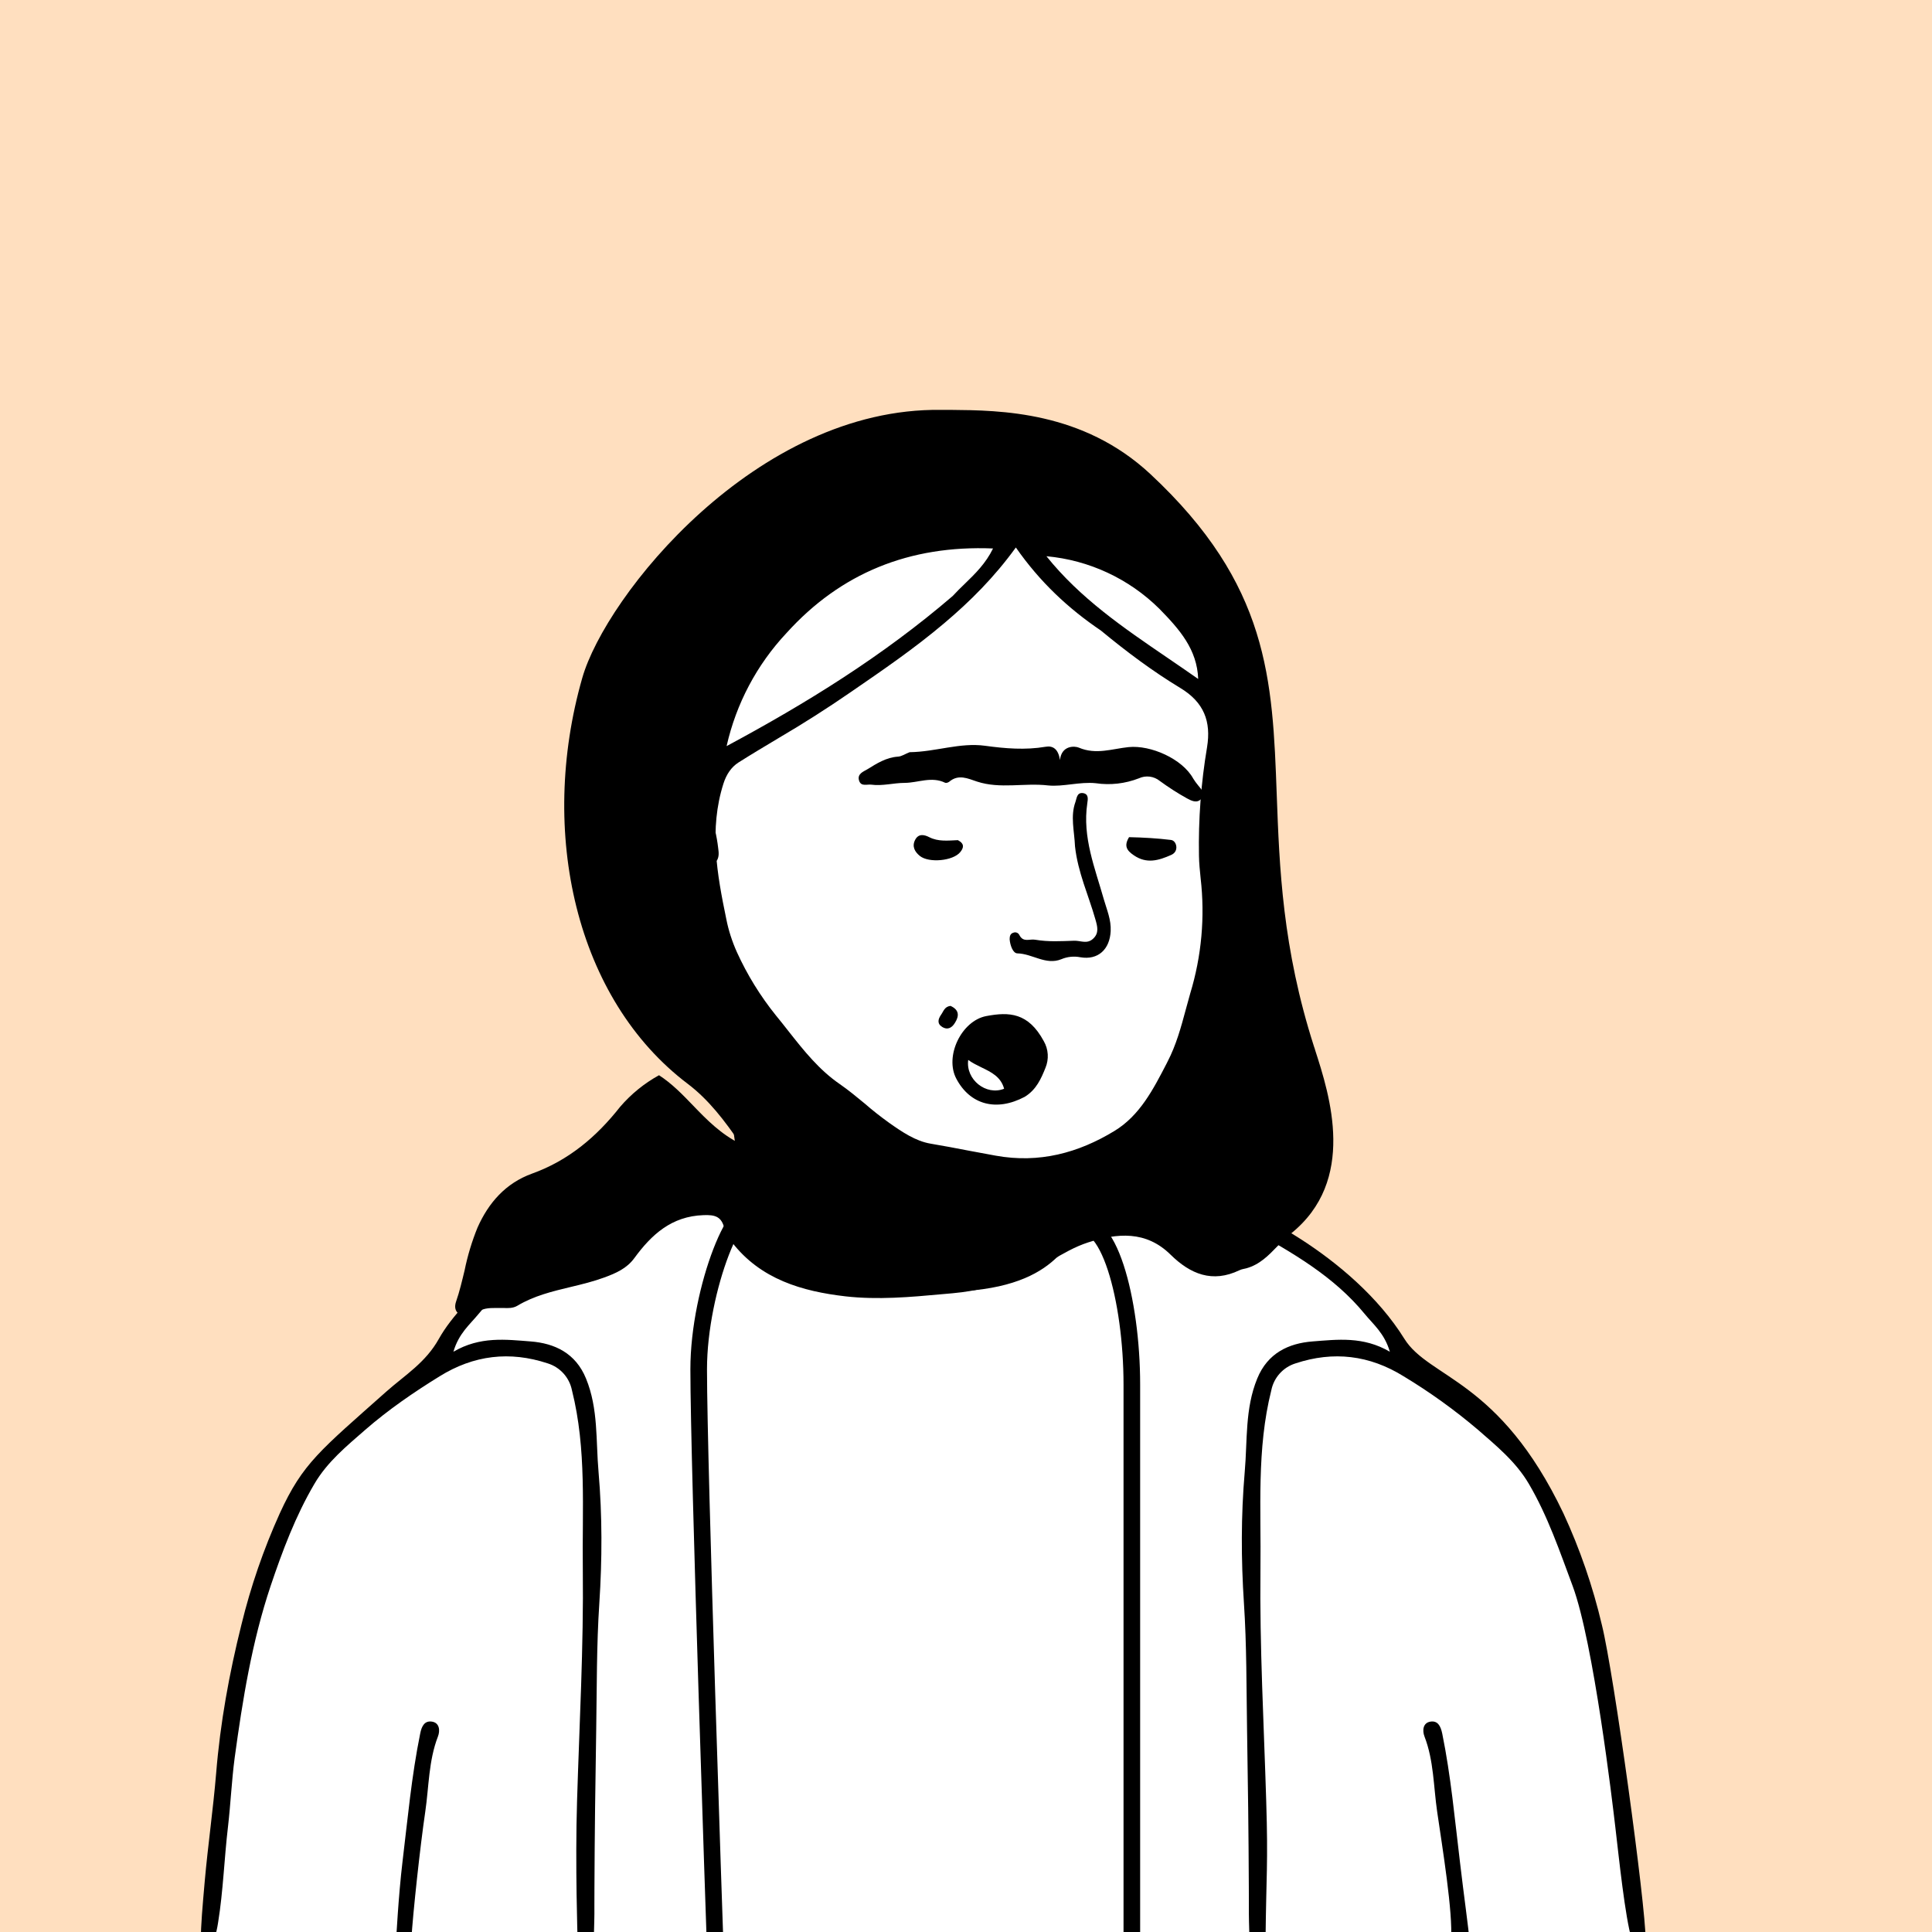
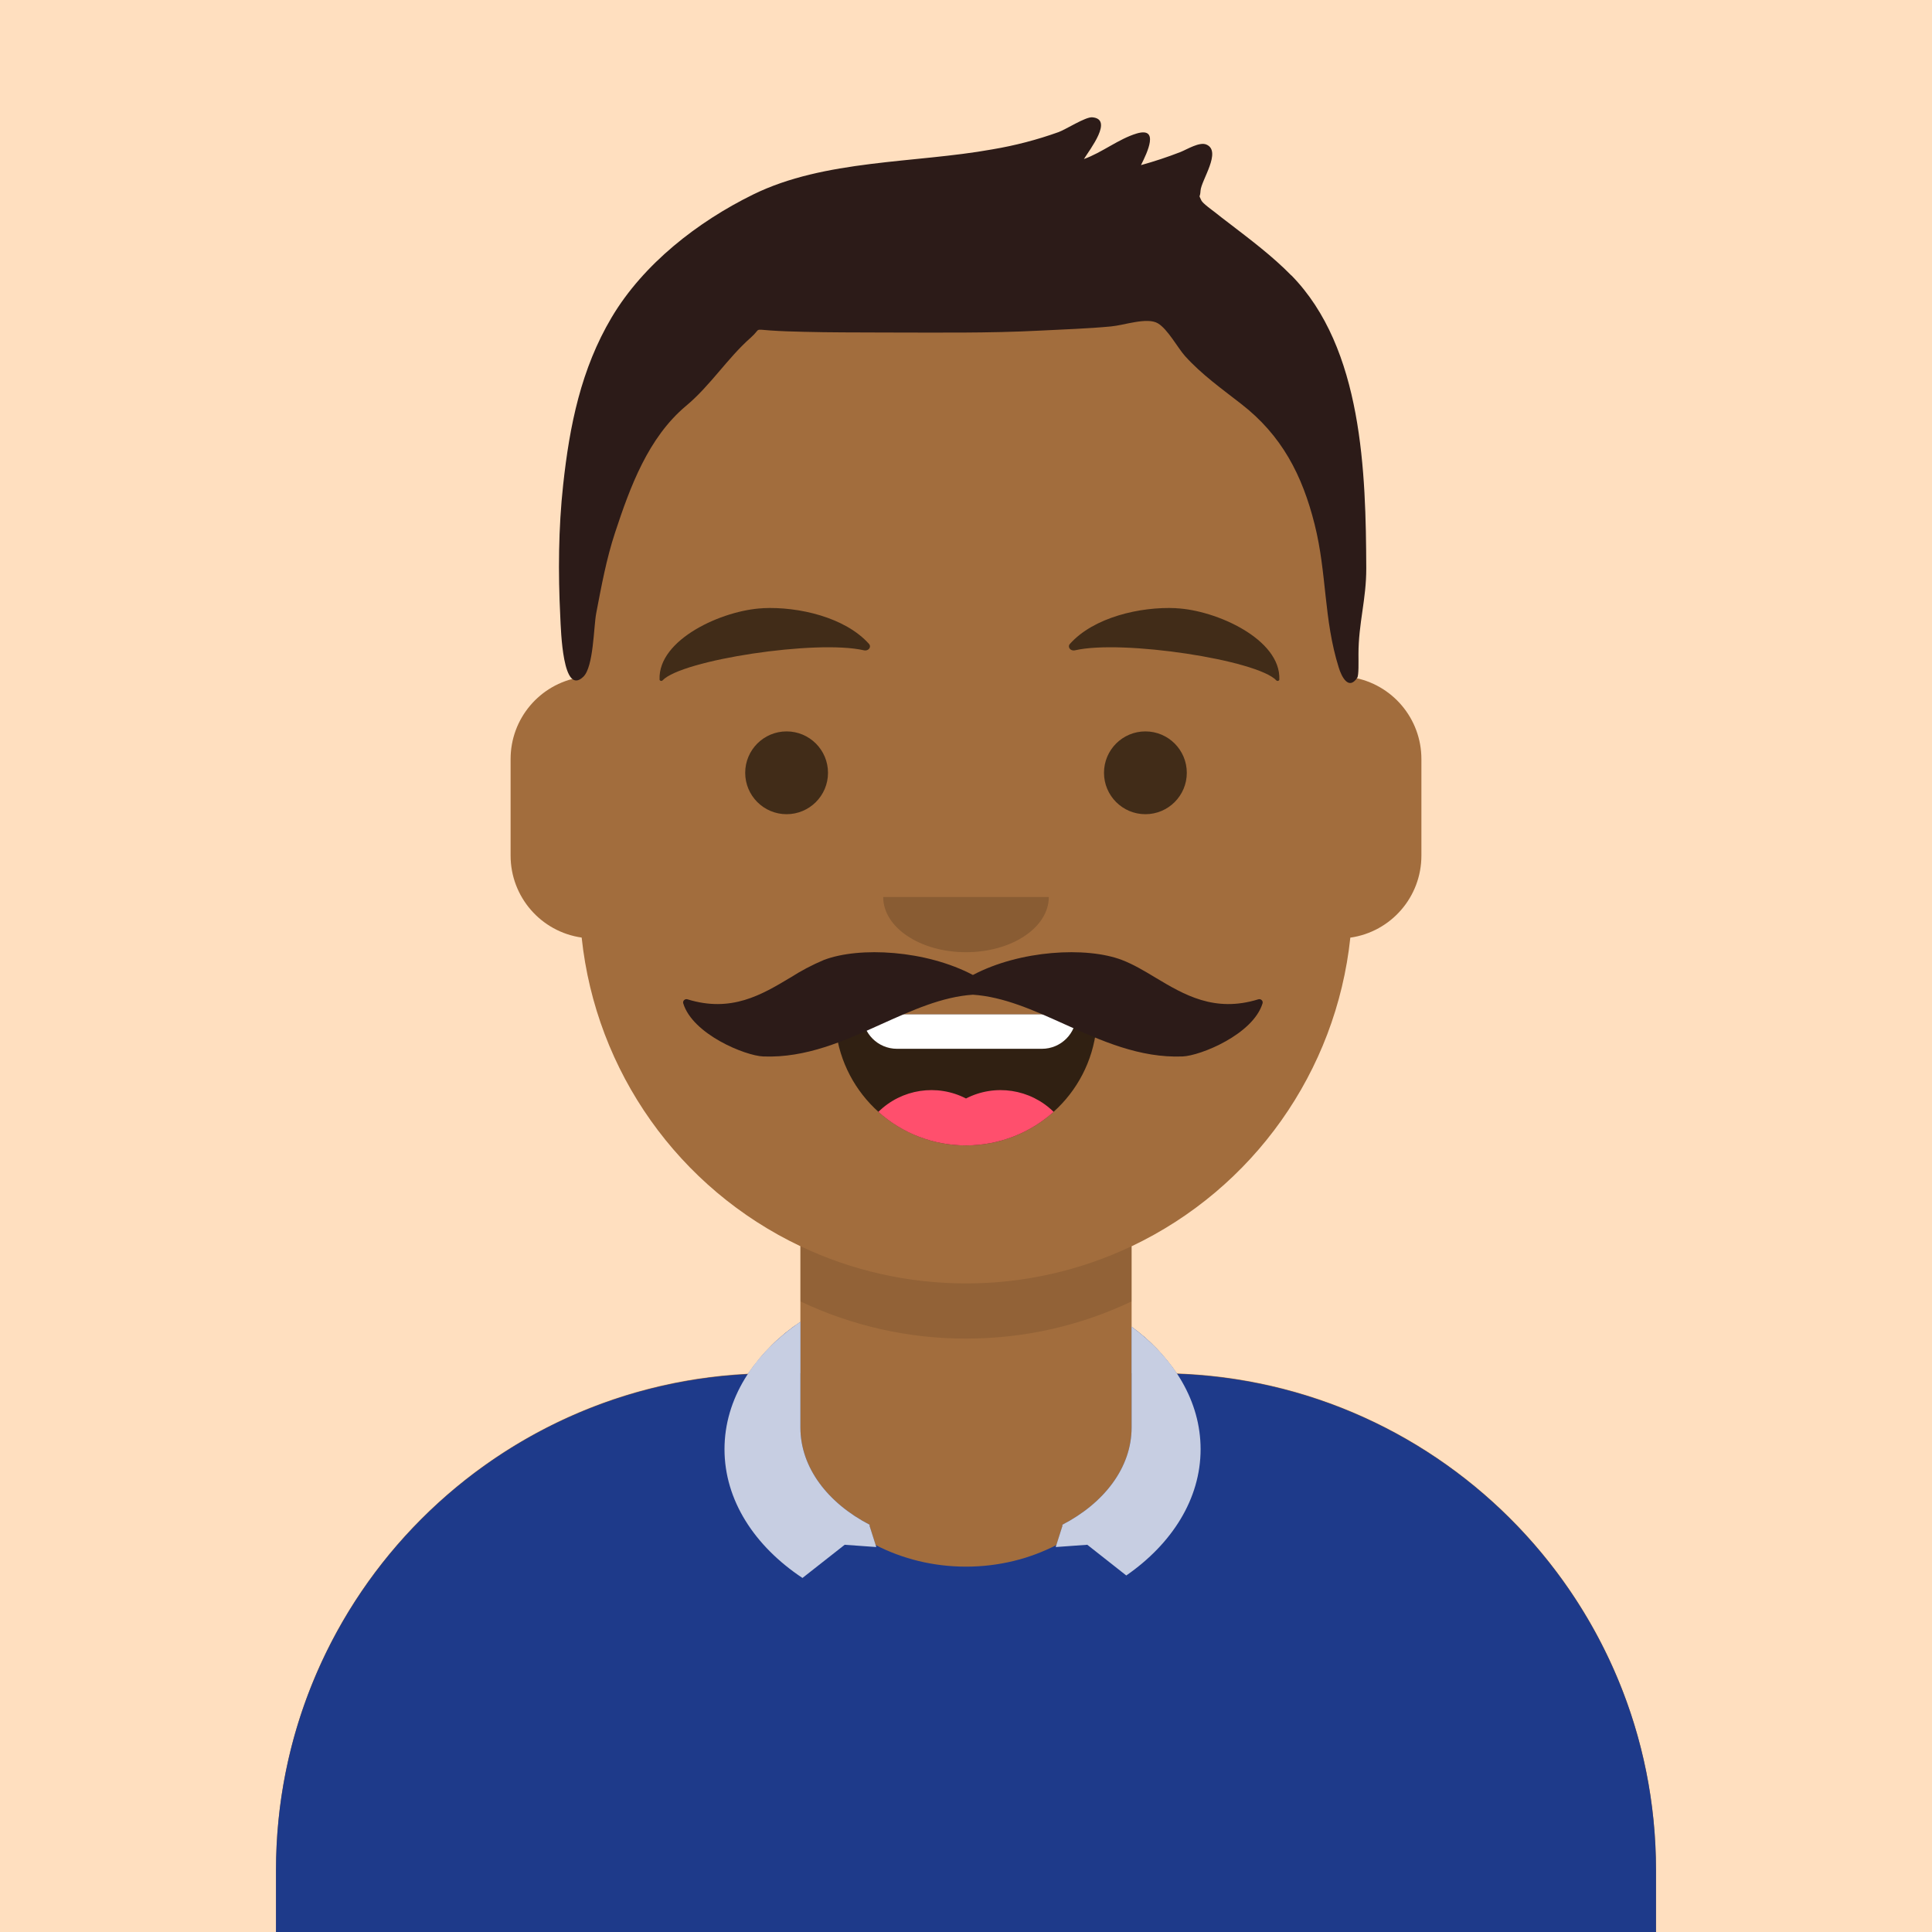
- <svg xmlns="http://www.w3.org/2000/svg" viewBox="0 0 1744 1744" fill="none" shape-rendering="auto">
+ <svg xmlns="http://www.w3.org/2000/svg" viewBox="0 0 280 280" fill="none" shape-rendering="auto">
  <mask id="viewboxMask">
-     <rect width="1744" height="1744" rx="0" ry="0" x="0" y="0" fill="#fff" />
+     <rect width="280" height="280" rx="0" ry="0" x="0" y="0" fill="#fff" />
  </mask>
  <g mask="url(#viewboxMask)">
-     <rect fill="#ffdfbf" width="1744" height="1744" x="0" y="0" />
-     <g transform="translate(531 487)">
-       <path d="M554 727.7c-99.2 297-363.8 388.6-503.7 19.8-19.3-50.7 31-69.5 66.2-91.9 24.1-15.3 36.8-28.5 35.3-42.2-7-64.4-36.9-243.8-36.9-243.8l-3-5.8s.7-1.6-2.2 1.2c-3 3-9.9 34.2-37 34.2-24.5 0-49.2-10.9-61-86.3C7.2 285.6 9.6 214 40 201c12.5-5.3 24-7.2 35.2-.8 11.3 6.4-13-22 112-126C268.4 6.4 396.7-3.5 448.5 8 500.3 19.5 552 44.8 574.9 98.5c27.8 65-25.9 114.3-14 262.5-2.2 53.6.8 171.2-146.6 210.6-28 7.5-19.3 48.4 22.7 58.4 67 21 117 72.3 117 97.9" fill="#fff" />
-       <path fill-rule="evenodd" clip-rule="evenodd" d="m554 266.2.1-1.4c4.1-36.4 8.2-71.7 27.1-103.4 6.5 4.4 5.7 10 3.7 15.2-19.9 51.2-18 104.4-16.2 157.6l.4 14c2.1 66.4-14.5 126.8-58.7 177.5-15.4 17.6-35.8 29.8-56.5 40.3-21.4 11-25.9 20.1-19.2 43.6l.8 2.6c1.4 3.9 2.8 7.9-1 11.8-4.5 4.6-9.5 3.3-14.8 1.8l-.6-.1a406.4 406.4 0 0 1-137-68.3c-6-4.4-10.8-10.3-15.5-16.1l-.3-.4c-2.5-3-3-7.8.5-10.4 3.3-2.5 5.8-.5 8.7 1.8l1 .9a145.5 145.5 0 0 0 76.3 31.7c13.4 1.4 26.6.9 40 .4 7.4-.3 14.8-.6 22.3-.5 10.2 0 18.7-4.7 26.7-9.2l2.8-1.6c27.8-15.5 54.3-32.8 72.2-60.7 16.1-25 25.9-52.2 31.6-80.9 7.2-36.1 6.6-72.7 6-109.8-.3-12-.5-24.2-.5-36.4ZM50.6 190.8c21.9-1.7 34 11.2 44.3 26.3a140.4 140.4 0 0 1 22.4 61.5c.5 3.7 1 7.6-1.2 11.3-4.5.6-4.9-3-5-5.6-.5-20.7-9.7-38.7-18.9-56.1-6.6-12.5-16.2-24.6-31.4-27.6-17.2-3.5-33 12-40.8 32.2-14.5 37.6-12 74.6 1.4 111 5.8 15.9 13.1 32.1 27.8 43.2 14.8 11.3 32.7 9.3 43.6-5.7l2-2.5c2-2.6 4-5.1 5-8 2.1-5.8 5.4-11.2 11.3-10.4 6.8 1 8 8.3 8.7 14a3661 3661 0 0 0 22 156.7l5.9 38.8c2.6 17.1 5.6 41.7 3.6 52.1a28 28 0 0 0-.3 2.2c-.4 2.8-.6 5-4.2 5.5-4.9.8-7-2-7.7-6.4-2.3-17-3-23.6-4-49.6-.9-25.2-5.6-50-10.4-74.9l-5-27c-5.2-30.8-10.3-62-10.8-97l-2 3c-7.6 11.3-13.7 20.5-24.5 24a40.5 40.5 0 0 1-46.1-12.5 127.8 127.8 0 0 1-28.8-55.8c-8.4-34-9.9-67.1.9-100.6 5.2-16.1 23.7-44.7 42.2-42Zm34.6 127.5c4.4 3.2 8.4 6 12-5.4-1.1-42.2-14.7-69.2-35.8-70.3 11.2 14.6 22 28.8 23 48.5a32.3 32.3 0 0 1-10.7-8.8c-2-2.2-4-4.4-6.5-6l-3-2.4c-4.8-3.6-9.7-7.4-17.8-4.5 3.8 5.8 9 10 14.3 14 6 4.7 12 9.3 15.6 16.5-10.6 7.7-15.2 17.7-9.7 29.9 4.8 10.5 11.9 19.2 25.9 19.8-.6-6.3-4.7-10.9-8.8-15.4-5-5.4-9.7-10.6-7.5-18.6 3.2-1.5 6.2.7 9 2.7Z" fill="#000" />
+     <rect fill="#ffdfbf" width="280" height="280" x="0" y="0" />
+     <g transform="translate(8)">
+       <path d="M132 36a56 56 0 0 0-56 56v6.17A12 12 0 0 0 66 110v14a12 12 0 0 0 10.3 11.88 56.04 56.04 0 0 0 31.7 44.73v18.4h-4a72 72 0 0 0-72 72v9h200v-9a72 72 0 0 0-72-72h-4v-18.39a56.04 56.04 0 0 0 31.7-44.73A12 12 0 0 0 198 124v-14a12 12 0 0 0-10-11.83V92a56 56 0 0 0-56-56Z" fill="#a26d3d" />
+       <path d="M108 180.61v8a55.79 55.79 0 0 0 24 5.39c8.59 0 16.73-1.93 24-5.39v-8a55.79 55.79 0 0 1-24 5.39 55.79 55.79 0 0 1-24-5.39Z" fill="#000" fill-opacity=".1" />
+       <g transform="translate(0 170)">
+         <path d="M100.37 29.14a27.6 27.6 0 0 1 7.63-7.57v15.3c0 5.83 3.98 10.98 10.08 14.13l-.08.06.9 2.86c3.89 2 8.35 3.13 13.1 3.13s9.21-1.13 13.1-3.13l.9-2.86-.08-.06c6.1-3.15 10.08-8.3 10.08-14.12v-14.6a27.1 27.1 0 0 1 6.6 6.82 72 72 0 0 1 69.4 71.95V110H32v-8.95a72 72 0 0 1 68.37-71.9Z" fill="#1e3a8a" />
+         <path d="M108 21.57c-6.77 4.6-11 11.17-11 18.46 0 7.4 4.36 14.05 11.3 18.66l6.12-4.81 4.58.33-1-3.15.08-.06c-6.1-3.15-10.08-8.3-10.08-14.12v-15.3ZM156 36.88c0 5.82-3.98 10.97-10.08 14.12l.08.06-1 3.15 4.58-.33 5.65 4.45c6.63-4.6 10.77-11.1 10.77-18.3 0-6.92-3.82-13.2-10-17.75v14.6Z" fill="#fff" fill-opacity=".75" />
+       </g>
+       <g transform="translate(78 134)">
+         <path fill-rule="evenodd" clip-rule="evenodd" d="M35.12 15.13a19 19 0 0 0 37.77-.09c.08-.77-.77-2.04-1.85-2.04H37.1C36 13 35 14.18 35.12 15.13Z" fill="#000" fill-opacity=".7" />
+         <path d="M70 13H39a5 5 0 0 0 5 5h21a5 5 0 0 0 5-5Z" fill="#fff" />
+         <path d="M66.7 27.14A10.96 10.96 0 0 0 54 25.2a10.95 10.95 0 0 0-12.7 1.94A18.93 18.93 0 0 0 54 32c4.88 0 9.33-1.84 12.7-4.86Z" fill="#FF4F6D" />
+       </g>
+       <g transform="translate(104 122)">
+         <path fill-rule="evenodd" clip-rule="evenodd" d="M16 8c0 4.42 5.37 8 12 8s12-3.58 12-8" fill="#000" fill-opacity=".16" />
+       </g>
+       <g transform="translate(76 90)">
+         <path d="M36 22a6 6 0 1 1-12 0 6 6 0 0 1 12 0ZM88 22a6 6 0 1 1-12 0 6 6 0 0 1 12 0Z" fill="#000" fill-opacity=".6" />
+       </g>
+       <g transform="translate(76 82)">
+         <path d="M26.55 6.15c-5.8.27-15.2 4.49-14.96 10.34.01.18.3.27.43.12 2.76-2.96 22.32-5.95 29.2-4.36.64.14 1.12-.48.72-.93-3.43-3.85-10.2-5.43-15.4-5.18ZM86.45 6.15c5.8.27 15.2 4.49 14.96 10.34-.01.18-.3.27-.43.12-2.76-2.96-22.32-5.95-29.2-4.36-.64.14-1.12-.48-.72-.93 3.43-3.85 10.2-5.43 15.4-5.18Z" fill-rule="evenodd" clip-rule="evenodd" fill="#000" fill-opacity=".6" />
+       </g>
+       <g transform="translate(-1)">
+         <path fill-rule="evenodd" clip-rule="evenodd" d="M180.15 39.92c-2.76-2.82-5.96-5.21-9.08-7.61-.69-.53-1.39-1.05-2.06-1.6-.15-.12-1.72-1.24-1.9-1.66-.45-.99-.19-.22-.12-1.4.08-1.5 3.13-5.73.85-6.7-1-.43-2.8.7-3.75 1.08a59.56 59.56 0 0 1-5.73 1.9c.93-1.85 2.7-5.57-.63-4.58-2.6.78-5.03 2.77-7.64 3.7.86-1.4 4.32-5.8 1.2-6.05-.98-.07-3.8 1.75-4.86 2.14a55.81 55.81 0 0 1-9.63 2.51c-11.2 2.02-24.3 1.45-34.65 6.54-8 3.93-15.88 10.03-20.5 17.8-4.44 7.48-6.1 15.67-7.03 24.25-.69 6.3-.74 12.8-.42 19.12.1 2.07.34 11.61 3.34 8.72 1.5-1.44 1.49-7.25 1.87-9.22.75-3.91 1.47-7.85 2.72-11.64 2.2-6.68 4.81-13.8 10.3-18.4 3.53-2.94 6.01-6.93 9.39-9.9 1.51-1.35.36-1.2 2.8-1.03 1.63.12 3.28.16 4.92.2 3.8.1 7.6.08 11.4.1 7.64 0 15.25.12 22.89-.28 3.4-.18 6.8-.28 10.18-.6 1.9-.17 5.25-1.38 6.8-.45 1.43.84 2.91 3.61 3.94 4.75 2.41 2.67 5.3 4.72 8.12 6.92 5.9 4.57 8.87 10.33 10.66 17.48 1.79 7.13 1.29 13.75 3.5 20.76.38 1.24 1.4 3.36 2.67 1.46.24-.36.18-2.3.18-3.42 0-4.52 1.14-7.91 1.13-12.46-.06-13.83-.5-31.87-10.85-42.44Z" fill="#2c1b18" />
+       </g>
+       <g transform="translate(49 72)">
+         <path d="M57.55 69.68a31.8 31.8 0 0 1 4.84-2.55C67.58 65.15 77.2 65.71 84 69.3c6.8-3.59 16.42-4.15 21.61-2.17 1.64.63 3.22 1.57 4.84 2.55 4.13 2.47 8.55 5.12 14.91 3.15.37-.12.73.22.62.58-1.37 4.5-9 7.6-11.6 7.7-6.2.24-11.75-2.26-17.13-4.69-4.44-2-8.77-3.96-13.25-4.26-4.48.3-8.8 2.26-13.25 4.26-5.38 2.43-10.92 4.93-17.13 4.69-2.6-.1-10.23-3.2-11.6-7.7-.11-.36.25-.7.62-.58 6.36 1.97 10.78-.68 14.9-3.15Z" fill="#2c1b18" />
+       </g>
+       <g transform="translate(62 42)" />
    </g>
-     <g transform="translate(178 1057)">
-       <path d="M1301.3 694.3S1276 480.8 1263 423.6c-25.7-111.8-73.3-201.4-135.3-220.5-29.6-9.2-39.4-34-47-53.2-3-7.8-5.8-14.7-9.3-19.2C1040 90.7 975 50.5 941 37.3 914.5 27 838.5 20.6 813 30.7c-11.5 4.5-16.2 11-17.6 18.5-1.5.5-3 1.1-4.4 2-3.3 1.8-6 5-9.5 9C768 75.7 745 102.1 653.7 98c-72.5-3.2-120.5-13.8-149-58.3-2.3-3.6-5-4.8-8-4.2a223.7 223.7 0 0 0-163 19C316.2 64 219.4 158.4 218.4 163.7c-2 10.6-25.6 28-55.2 47.6C100.9 252.4 73.6 333 49.3 404.4l-6.6 19.2C31.8 455.2 6.1 692 6.1 692l176 2.3h1119.2Z" fill="#fff" />
-       <mask id="bodyVariant07-a" style="mask-type:luminance" maskUnits="userSpaceOnUse" x="453" y="259" width="392" height="433">
-         <path d="m467 692-14-432.5h392V692H467Z" fill="#fff" />
-       </mask>
-       <g mask="url(#bodyVariant07-a)">
-         <g transform="translate(396 278)" style="mix-blend-mode:difference">
-           <ellipse cx="258.1" cy="202.6" rx="100.1" ry="98.5" stroke="#fff" stroke-width="15" />
-           <path d="M175.5 146.8a428 428 0 0 1-7.7-8.2 186.2 186.2 0 0 1-21.8-27.9c-1.8-3.1-2.9-5.5-3.4-7.2 1.8.1 4.3.6 7.8 1.7 8 2.6 18.8 7.7 32 15.1 3.7 2 7.5 4.3 11.5 6.7 4.2-3.4 8.7-6.6 13.4-9.3-6.1-3.8-12-7.3-17.5-10.4A200.1 200.1 0 0 0 155 91c-4.7-1.5-9.1-2.5-13-2.5-3.8 0-8.7.8-12 5-3.3 4-3 9-2.2 12.7 1 3.8 2.8 8 5.3 12.1a200 200 0 0 0 23.6 30.4c3.4 3.7 7 7.6 11 11.6a98 98 0 0 1 7.8-13.5Zm-33.2-45.2Zm-1.5 2h-.1ZM329.3 271.8c-3.7 3.6-7.6 7-11.9 10.1a519 519 0 0 0 26.4 16 200 200 0 0 0 34.8 16.3c4.6 1.5 9 2.5 13 2.5 3.8 0 8.7-.8 12-5 3.2-4 3-9 2.1-12.7-.9-3.8-2.8-8-5.3-12.1a200 200 0 0 0-23.6-30.4 529 529 0 0 0-23.3-24 97 97 0 0 1-6.3 15c6.9 6.7 13 13.1 18.5 19.1a186.2 186.2 0 0 1 21.8 27.9 35 35 0 0 1 3.4 7.2 35 35 0 0 1-7.8-1.7c-7.9-2.6-18.8-7.7-32-15.1-6.7-3.8-14-8.2-21.8-13.1Zm62 31.8Zm1.5-2Z" fill-rule="evenodd" clip-rule="evenodd" fill="#fff" />
-           <path d="M250 223.7c-72.4-57.7-123.5-114-114.2-125.6Z" fill="#fff" />
-           <path d="M250 223.7c-72.4-57.7-123.5-114-114.2-125.6" stroke="#fff" stroke-width="15" />
-           <path d="M397.7 307.1c-9.3 11.7-75.5-25.7-147.8-83.4Z" fill="#fff" />
-           <path d="M397.7 307.1c-9.3 11.7-75.5-25.7-147.8-83.4" stroke="#fff" stroke-width="15" />
-         </g>
-       </g>
-       <path d="M467.4 694.3S452.7 266.8 452.7 179c0-72.8 36.6-163 52-139.2 28.5 43.8 77.2 58.4 149.7 61.5 115 5 120.9-41.3 136.6-50 31.4-17.6 52.7 66 52.7 141.4V694" stroke="#000" stroke-width="15" />
-       <path d="M1295 694c-6.2-21.3-11.5-73.3-14.9-102-2.4-20.7-19.6-166.5-38.5-217.4-11.6-31.1-22.4-63-39.5-92.1-11.7-20-29.3-34.3-46-48.9a513 513 0 0 0-67-48.2c-30.9-19.2-63.4-23-97.6-11.7a32 32 0 0 0-21.9 24.3c-13.4 53.3-9.1 107.6-9.8 161.6-.8 69.8 3.1 139.5 5.2 209.2 1.8 57.2 0 66.7-.6 125.2h-14.5c-.9-32.2-.4-15.3-.6-47.5-.2-47.6-.8-95.1-1.6-142.7-.6-37.8-.3-75.7-2.8-113.5-2.6-39.6-2.7-79.1.7-118.6 2.5-28.2.1-57 11.3-84.3 9.4-23 28.3-31.8 49.9-33.5 22.4-1.7 45.7-4.8 69.8 9.3-4.8-16.6-15-24.7-22.6-34-28-34.2-65.5-55.5-103.6-76.8-39.3-22-80.7-19-122.6-17.4-6.5.3-12 3.8-17.8 6.7-7.5 4-15.3 7.3-26.6 4.8 9.5-13 22.1-17.3 35.1-21.1 37.1-10.8 73-5.2 95.7-1.8C943 28 1042.7 76 1089.7 151.5c22.3 35.9 85.8 36.4 143.6 157.6a528 528 0 0 1 34.7 100.7c10.9 44 39.5 252.6 39.5 284.2H1295ZM15.3 694c2-6.9 2.7-9.9 3.6-15.7 4.6-28.4 5.5-57.6 8.9-86.3 2.4-20.7 3.3-41.4 6-62 7.2-52.7 15.6-105 32.5-155.4 10.7-31.7 22.4-63 39.5-92.1 11.7-20 29.3-34.3 46-48.9 20.7-18 43.5-33.7 67-48.2 30.9-19.2 63.4-23 97.6-11.7a32 32 0 0 1 21.9 24.3c13.4 53.3 9.1 107.6 9.8 161.6.8 69.8-3.1 139.5-5.2 209.2-1.8 57.2.5 125 .5 125l14.6.2c.9-32.2.4-15.3.6-47.5.2-47.6.8-95.1 1.6-142.7.6-37.8.3-75.7 2.8-113.5 2.6-39.6 2.7-79.1-.7-118.6-2.5-28.2-.1-57-11.3-84.3-9.4-23-28.3-31.8-50-33.5-22.3-1.7-45.6-4.8-69.7 9.3 4.8-16.6 15-24.7 22.6-34 28-34.2 65.5-55.5 103.5-76.8 39.4-22 80.8-19 122.7-17.4 6.5.3 12 3.8 17.8 6.7 7.5 4 2.3 11.5 6.4.7 5.8-15-2-13.2-15-17-37-10.8-74-4-111 .5-7.4 1-14.8 4.4-21.5 8-51.4 27.8-116 77.2-138.6 117.6-12 21.6-30.7 32.8-47.5 47.7C111 252.3 95.3 263.8 74.6 309a573.6 573.6 0 0 0-34.7 100.7c-11 44-19.1 88.6-22.8 134.2-2.7 32.4-7.4 64.8-10.3 97.4-2 22.8-3.5 39.7-3.5 52.6h12Z" fill="#000" />
-       <path d="M1131.8 694c2-23.7-8-84.7-12.5-115.7-3.3-22.6-3-46-11.4-67.7-2.1-5.4-1.5-12.4 5.3-13.5 6.4-1 9.2 3.5 10.7 10.8 7.8 38.3 11.3 77.2 16 116 3.5 30 7.8 60 8.5 70l-16.6.1ZM193.3 694c1.4-23.6 8-84.7 12.6-115.7 3.3-22.6 3-46 11.4-67.7 2.1-5.4 1.5-12.4-5.3-13.5-6.4-1-9.3 3.5-10.7 10.8-7.8 38.3-11.3 77.2-16 116-3.6 30-5.7 70.1-5.7 70.1h13.7Z" fill="#000" />
-     </g>
-     <g transform="translate(266 207)">
-       <path d="M406.9 388c36.2-56.5 109.8-129.4 201.5-129.4 53.8 0 130 22.2 171.8 64.1 34.7 34.7 49 102.9 49 102.9s-69.6-44.1-92-63.5a1618.8 1618.8 0 0 1-87.3-84.4s-59.2 80.4-121.6 112.8c-40.6 21.1-154 99-154 99S374 439.4 407 388Z" fill="#fff" />
-       <path fill-rule="evenodd" clip-rule="evenodd" d="M369 889.9c10.4-.4 16.5 1.1 19 12.5.8 4.6 3.1 7.5 5.4 10.3l1.2 1.5c25.9 33.7 63.7 44.5 102.6 49 29 3.3 58.5.7 87.8-2l9-.8c22.3-2 44-7.6 64.6-16.6 8.5-3.6 16.5-8.3 24.5-13 10.6-6.2 21.2-12.4 32.9-16.2 26.5-8.6 52.5-10.9 74.7 11 17.8 17.5 37.7 25.8 62.2 14a16 16 0 0 1 3.9-1.2l2.2-.5c12-3.3 20-11.5 28-19.8 3.9-4 7.8-8 12-11.3 60.1-48 35.4-125 22-166.4v-.2l-.8-2.3c-28.6-89-31.3-162-33.7-227.5-3.8-104.5-7-189.6-114-289.4-61.1-57-135.7-57.6-180.3-58h-8.8c-167-2.3-302.7 168-323.8 242-39.9 139.5-5.8 290.1 95.4 366.5 18.7 14.2 33.1 33 47.4 54C385 817 372.2 804 359.7 791c-9.6-10-19.2-19.9-30.8-27.4a127 127 0 0 0-35.1 28.5c-21.4 27.2-46.7 48.5-79.5 60.3-23.8 8.6-39.2 26.2-49.2 48.6a217.7 217.7 0 0 0-11.7 38.7c-2.3 9.5-4.5 19-7.7 28.2-1.5 4.4-1.2 8.7 3 11.5 4.8 3.1 10.5 3.3 14.3-.3 5.7-5.3 12.2-5.4 18.8-5.4h6.6c4.4.2 8.7.3 12.6-2 15-9 31.6-13 48.3-17 10.1-2.4 20.3-4.9 30.1-8.5 10.7-3.9 20.4-8.2 27.2-17.5 15.6-21.3 33.6-37.8 62.4-38.8Zm282-602.7c21.6 31 47.2 55 76.8 75 23.7 19.6 47 36.9 71.6 51.8 21.4 12.9 28 30.2 24.2 53.5a531 531 0 0 0-7.3 97.9c.1 6.8.8 13.6 1.5 20.4a256 256 0 0 1-9.4 104l-4 14.5c-4.3 16-8.7 32.1-16.4 46.9l-1 2c-11.9 23-24.1 46.8-47 60.7-32.7 19.9-68 29.4-107.2 22.3l-24.3-4.5c-11.4-2.2-22.9-4.4-34.3-6.3-13.8-2.3-26-10.7-37.4-18.7l-.8-.6a293 293 0 0 1-21.5-17c-7.3-6-14.5-12-22.3-17.4-18.8-12.9-32.6-30.3-46.3-47.7a776 776 0 0 0-11.5-14.4 267.7 267.7 0 0 1-35.2-57.1c-4.3-9.6-7.6-19.7-9.6-30-8.4-40.5-15.6-81-2.6-122 2.7-8.5 7.1-15 13.6-19.2 12-7.6 24.1-14.8 36.3-22.1a1044.1 1044.1 0 0 0 65-41.4c28.7-19.7 57.6-39.5 84.3-62.1 23.7-20 45.4-41.7 64.8-68.5Zm-46 32.7c9.3-9 18.9-18.4 25.4-31.8-75.5-3.1-137.6 22.3-186.4 76.3a219.7 219.7 0 0 0-54.1 102.1C462 427.8 530.9 385.2 594 331c3.5-3.8 7.2-7.5 11-11.1Zm73.6-24.8a166.3 166.3 0 0 1 102 47.5c18.2 18.6 34 36.5 35 63.3-9.4-6.6-18.8-13-28.3-19.5C748 359.6 709 333 678.6 295.1Z" fill="#000" />
-     </g>
-     <g transform="translate(791 871)">
-       <path d="M83 85.8c-2.4 17.7 16.1 32.5 32.4 26-4.3-15.8-20.8-17.4-32.4-26Z" fill="#fff" />
-       <path fill-rule="evenodd" clip-rule="evenodd" d="M72.3 102.8c12.4 23.4 36 29.9 61.7 16.3 10.5-6.4 14.9-16.6 18.7-26.1a27.3 27.3 0 0 0-1.5-24.2C137.2 43 120 42.3 99.3 46.2c-22.5 4.3-37.8 36.4-27 56.6Zm43.1 9c-16.3 6.5-34.8-8.3-32.4-26 3.7 2.7 7.8 4.7 11.9 6.7 8.9 4.3 17.6 8.5 20.5 19.3Z" fill="#000" />
-       <path d="M67 37c8.2 3.7 7.7 9.3 4.2 15-2.6 4.5-6.5 7.2-11.7 4-4.8-3-3.7-7.1-1-11 2.2-3 3-7.3 8.5-8Z" fill="#000" />
-     </g>
-     <g transform="translate(653 805)" />
-     <g transform="translate(901 668)">
-       <path d="M69.4 96c-.6-14.1-4.3-27.2.4-40.1 1.2-3.3 1.2-8.6 6.7-8 5.5.8 4.5 5.6 4 9.2-4.6 30.7 7 58.6 15 87 2.7 9.3 6.6 18.2 6.1 28.4-.8 16.4-11.3 26.4-27.4 23.6a29.5 29.5 0 0 0-17.2 1.8c-14 5.6-26-5-39.6-5.3-4 0-6.6-7.3-7-12.7 0-2.5.4-5.2 3.5-6 2-.8 4.4.2 5.3 2.2 3.6 7 9.3 3.2 14.4 4.2 11.9 2 23 1.3 34.8.9 5.8-.3 11.7 3.3 17.2-1.7 5.8-5.2 4-11.3 2.2-17.6C81.7 140.3 72 119.7 69.4 96Z" fill="#000" />
-     </g>
-     <g transform="translate(610 680)">
-       <path d="M409.2 75.7c13.1.3 25.4 1 37.7 2.5 3 .3 4.9 3.3 5 6.6 0 3.4-1.8 5.7-4.8 7-11.1 4.9-22 8.3-33.7.2-6.5-4.4-8.9-8.6-4.2-16.3ZM254.7 78.4c6.2 3.3 5.2 7 2.1 10.8-6.5 8-28.2 10-36.4 3.5-4.7-3.8-7.3-8.6-4.4-14.4 3-6 8.2-5 13-2.5 8 4 16.4 3 25.7 2.6Z" fill="#000" />
-     </g>
-     <g transform="translate(610 680)" />
-     <g transform="translate(774 657)">
-       <path d="M47.1 22c23.6-.3 45.4-8.9 68.1-5.8 18.2 2.5 36.3 4 54.6.9 6.6-1.2 11.6 2 13 12 1.5-13.5 13.4-12.8 17.1-11.2 15.5 6.6 30.2 1 44.9-.5 20-2 48.5 10.6 58.3 28.4a52 52 0 0 0 4.4 6.1c2.8 3.7 7.3 7.2 3 12.1-4.1 4.6-9.2 1.7-13-.3C289 59 280.8 53.7 273 48a18 18 0 0 0-19-2.4 76.4 76.4 0 0 1-38.9 4.4c-14.4-1.5-29.5 3.4-43 2-21.5-2.5-43.2 3.4-64.2-3.5-8.4-2.8-16.7-6.9-25.1.2-.9.7-2.7 1.3-3.6.9-12.3-6-24.4 0-36.4.1-10.2 0-20.2 3-30.3 1.6-3.8-.5-9.2 2-11-3.6-2-6.2 4-8.2 7.5-10.3C17.4 32.2 26 26.7 36.7 26c3.2-.2 6.3-2.4 10.4-4Z" fill="#000" />
-     </g>
-     <g transform="translate(0 559)" />
  </g>
</svg>
